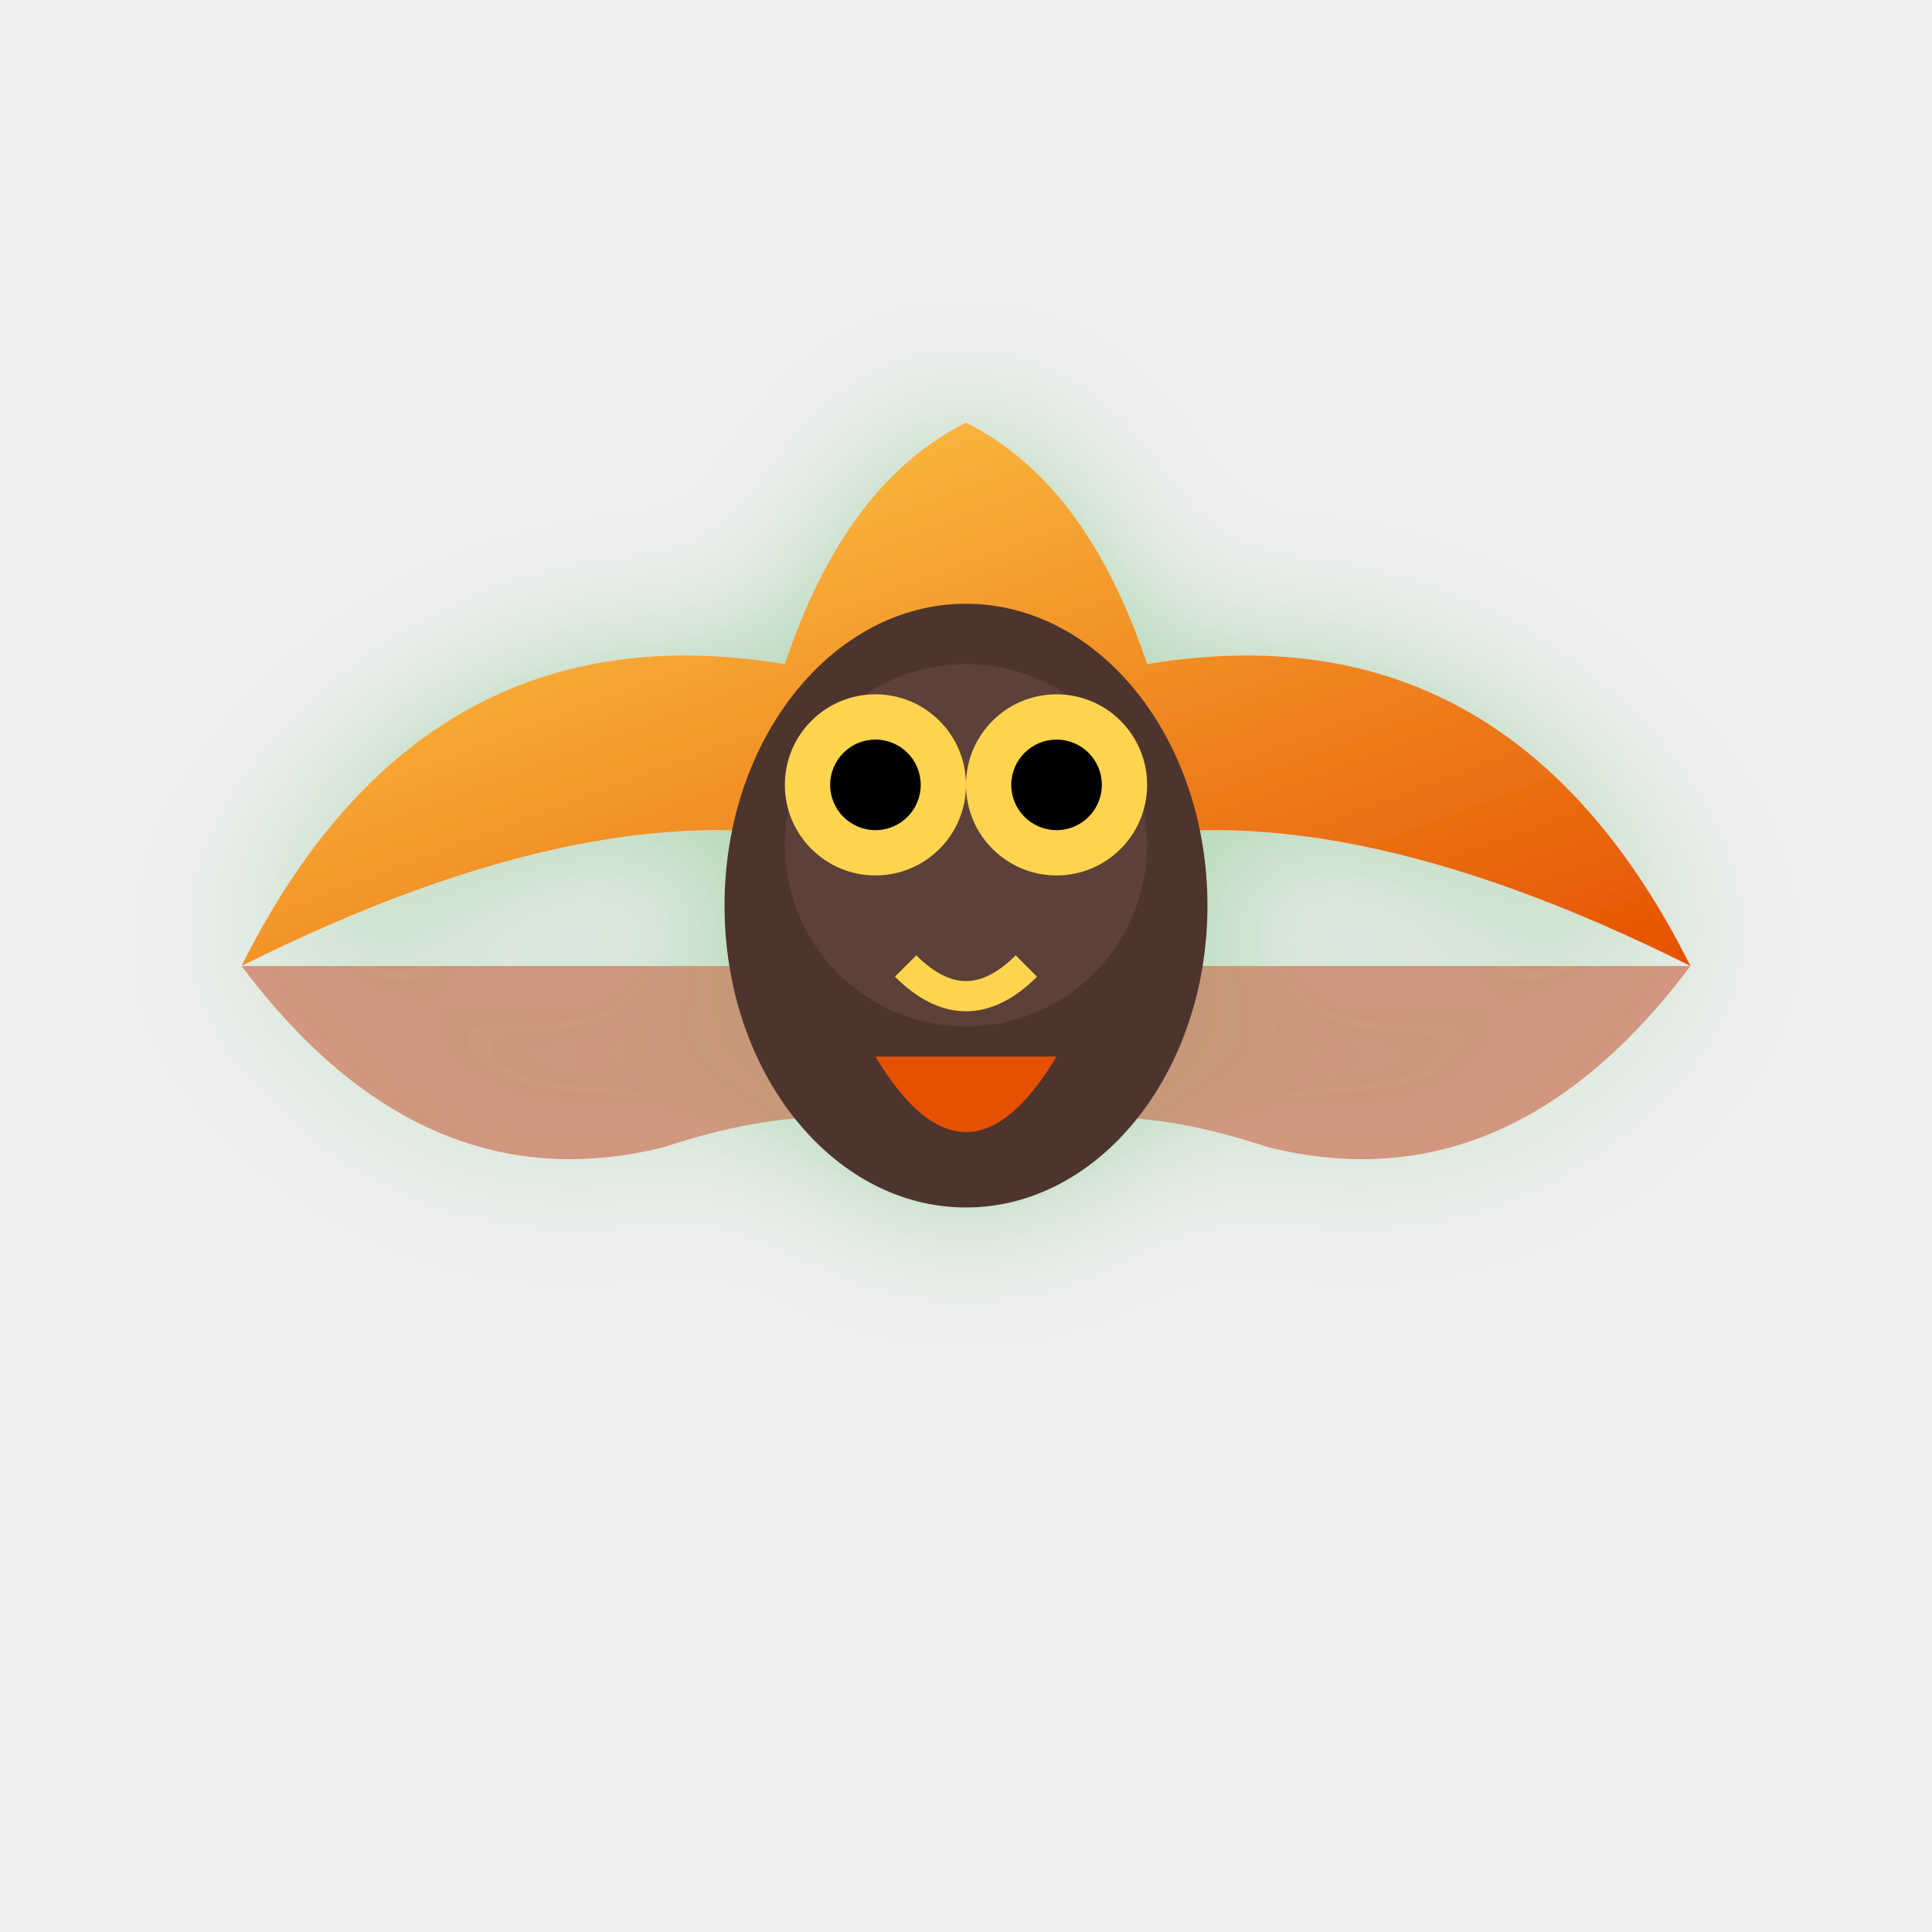
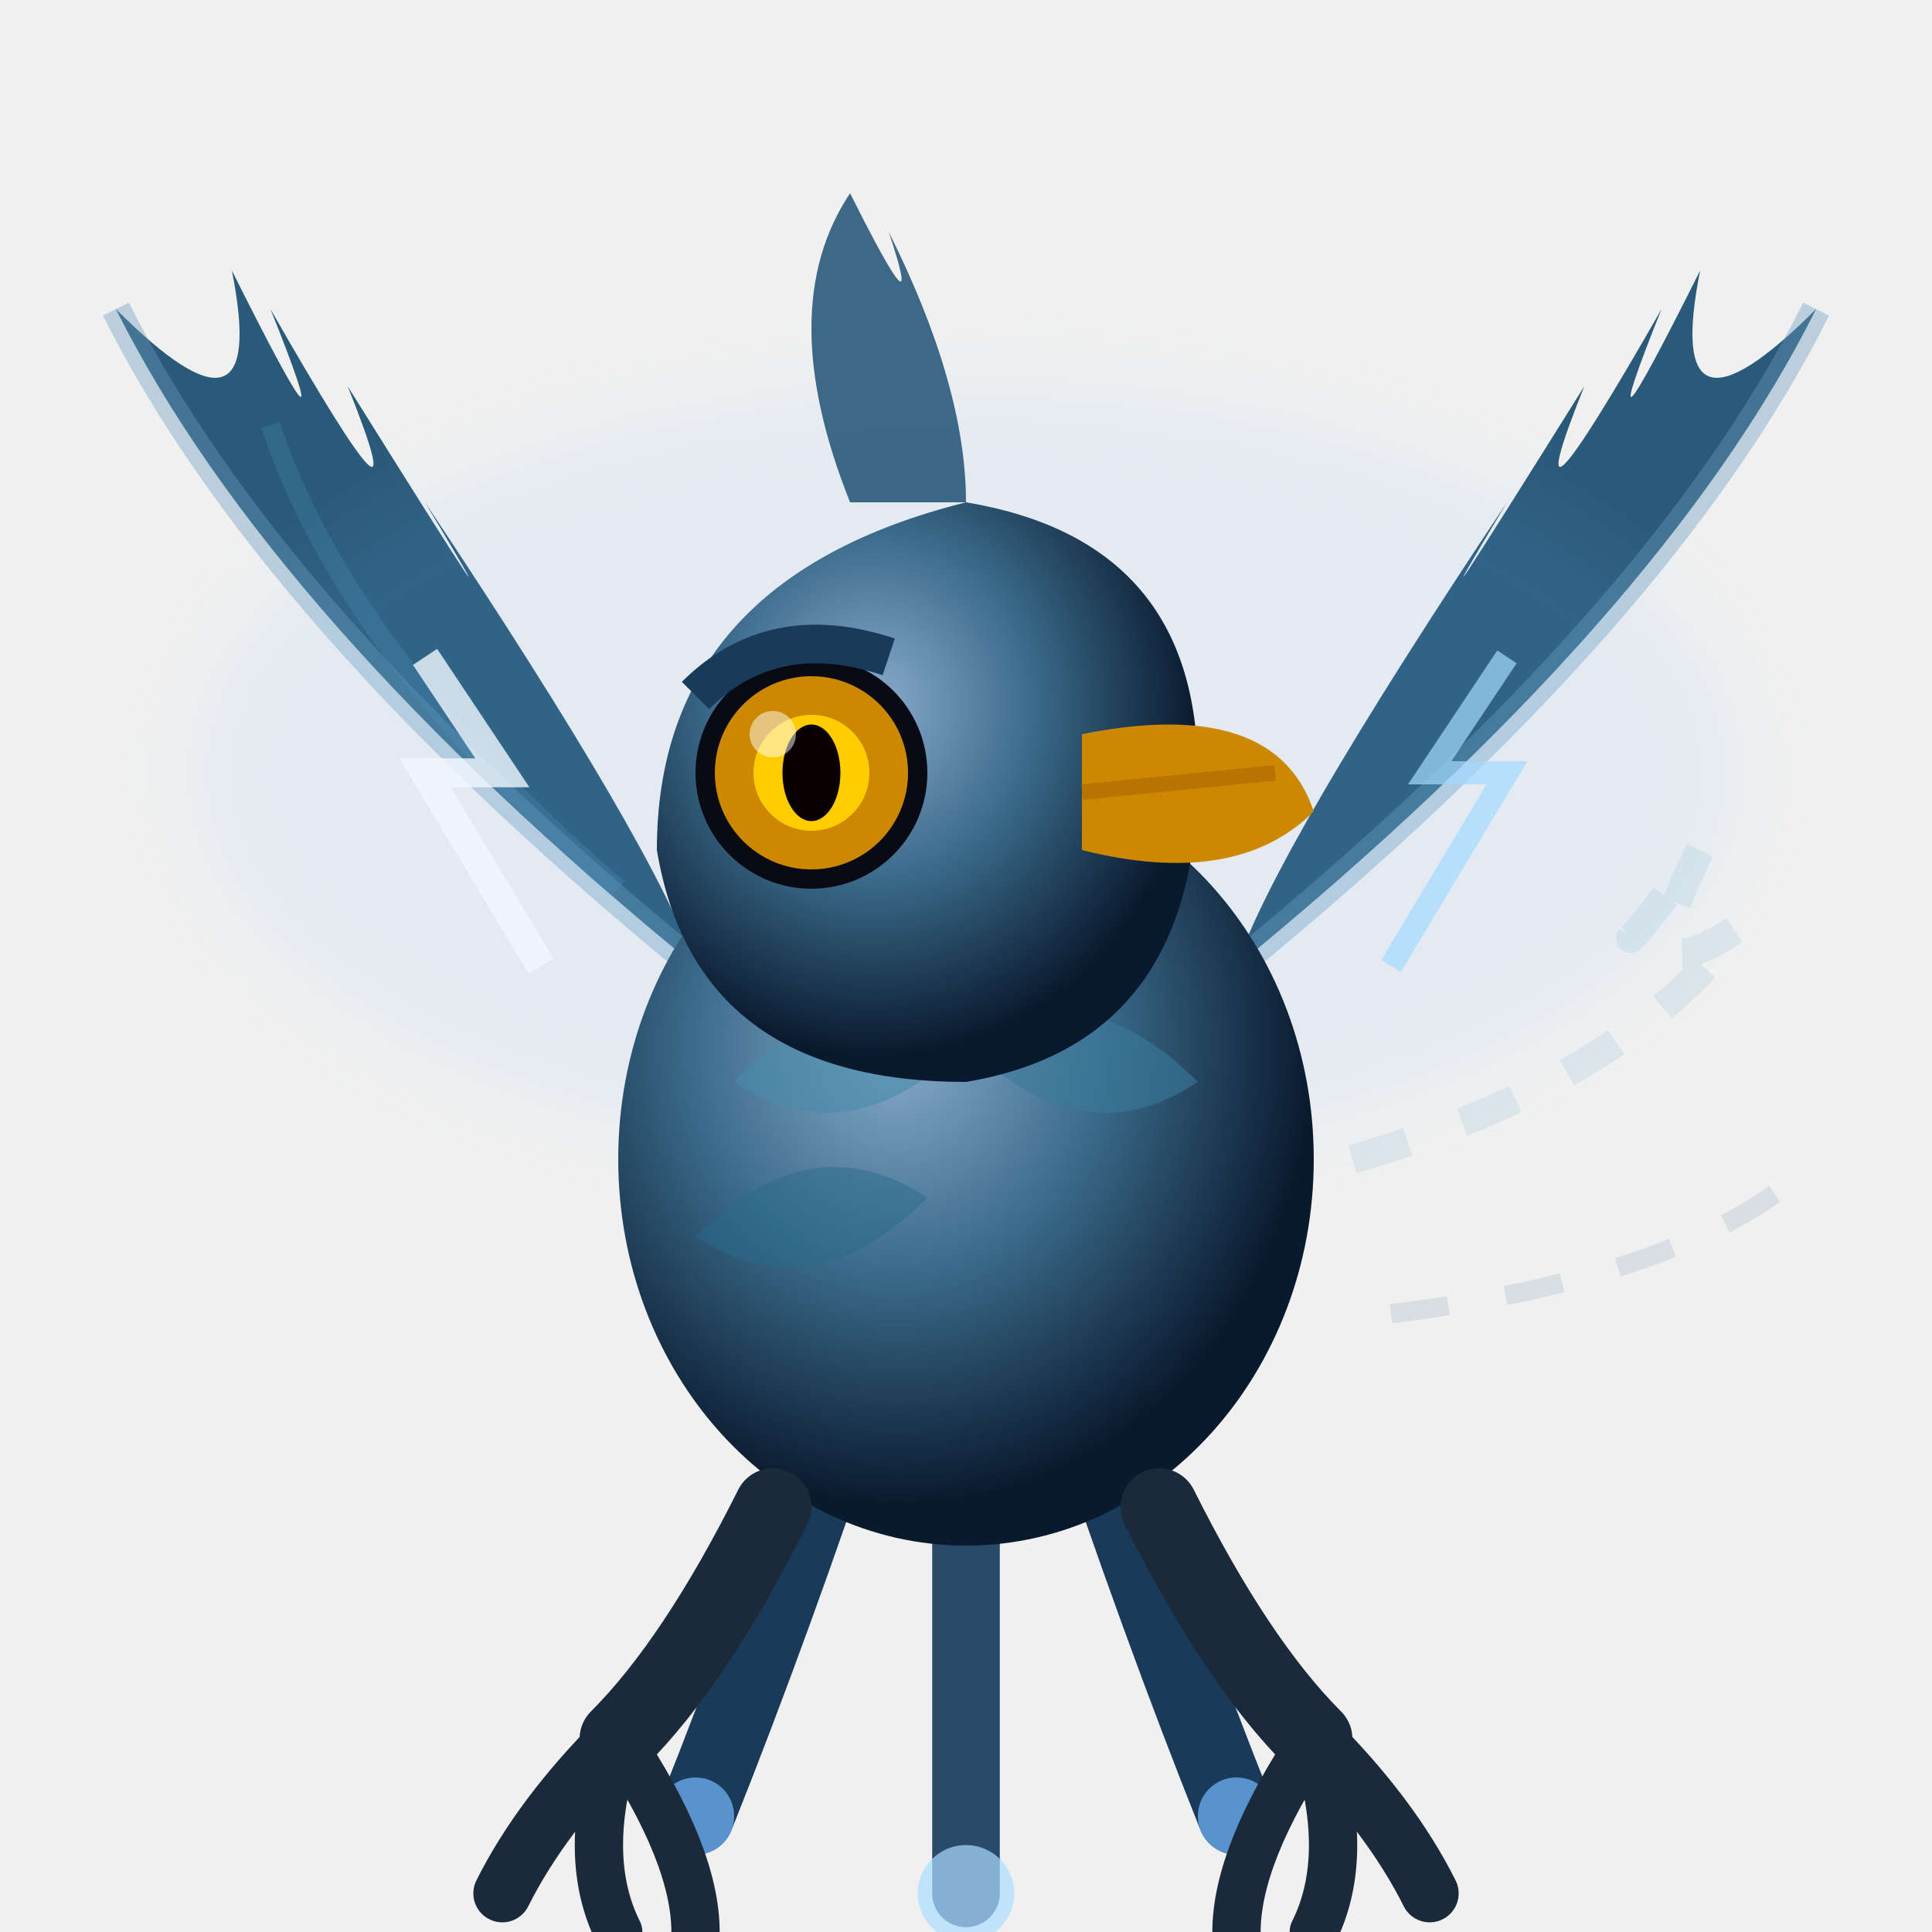
- <svg xmlns="http://www.w3.org/2000/svg" viewBox="0 0 64 64" width="64" height="64">
+ <svg xmlns="http://www.w3.org/2000/svg" viewBox="0 0 100 100">
  <defs>
-     <filter id="shadow" x="-20%" y="-20%" width="140%" height="140%">
-       <feDropShadow dx="0" dy="1.5" stdDeviation="1.5" flood-opacity="0.35" />
+     <radialGradient id="hawkbody" cx="40%" cy="35%" r="60%">
+       <stop offset="0%" stop-color="#8aabcc" />
+       <stop offset="50%" stop-color="#3a6a8a" />
+       <stop offset="100%" stop-color="#0a1a2e" />
+     </radialGradient>
+     <filter id="hawkglow">
+       <feGaussianBlur stdDeviation="2" />
    </filter>
  </defs>
-   <defs>
-     <filter id="glow" x="-40%" y="-40%" width="180%" height="180%">
-       <feGaussianBlur stdDeviation="2.5" result="blur" />
-       <feFlood flood-color="#66bb6a" flood-opacity="0.5" result="color" />
-       <feComposite in="color" in2="blur" operator="in" result="glow" />
-       <feMerge>
-         <feMergeNode in="glow" />
-         <feMergeNode in="SourceGraphic" />
-       </feMerge>
-     </filter>
-     <linearGradient id="hawk" x1="0" y1="0" x2="1" y2="1">
-       <stop offset="0%" stop-color="#ffd54f" />
-       <stop offset="100%" stop-color="#e65100" />
-     </linearGradient>
-   </defs>
-   <g filter="url(#glow)">
-     <path d="M8,32 Q14,20 26,22 Q28,16 32,14 Q36,16 38,22 Q50,20 56,32 Q44,26 36,28 Q32,22 32,28 Q32,22 28,28 Q20,26 8,32" fill="url(#hawk)" />
-     <path d="M8,32 Q14,40 22,38 Q28,36 32,38 Q36,36 42,38 Q50,40 56,32" fill="#bf360c" opacity="0.5" />
-     <ellipse cx="32" cy="30" rx="8" ry="10" fill="#4e342e" />
-     <ellipse cx="32" cy="28" rx="6" ry="6" fill="#5d4037" />
-     <circle cx="29" cy="26" r="3" fill="#ffd54f" />
-     <circle cx="35" cy="26" r="3" fill="#ffd54f" />
-     <circle cx="29" cy="26" r="1.5" fill="#000" />
-     <circle cx="35" cy="26" r="1.5" fill="#000" />
-     <path d="M30,32 Q32,34 34,32" stroke="#ffd54f" stroke-width="1" fill="none" />
-     <path d="M29,35 Q32,40 35,35" fill="#e65100" stroke="none" />
-   </g>
+   <path d="M70,60 Q84,56 90,48 Q84,52 88,44 Q82,52 86,46" stroke="#aaccdd" stroke-width="1.5" fill="none" opacity="0.3" stroke-dasharray="3,3" />
+   <path d="M72,68 Q88,66 94,60" stroke="#8aaabb" stroke-width="1" fill="none" opacity="0.25" stroke-dasharray="3,3" />
+   <path d="M36,50 Q14,32 6,16 Q14,24 12,14 Q18,26 14,16 Q22,30 18,20 Q28,36 22,26 Q34,44 36,50Z" fill="#2a5a7a" />
+   <path d="M36,50 Q14,32 6,16" stroke="#6a9abb" stroke-width="1.5" fill="none" opacity="0.4" />
+   <path d="M32,46 Q18,34 14,22" stroke="#4a8aaa" stroke-width="1" fill="none" opacity="0.3" />
+   <path d="M22,34 L26,40 L22,40 L28,50" stroke="#ffffff" stroke-width="1.5" fill="none" opacity="0.8" />
+   <path d="M64,50 Q86,32 94,16 Q86,24 88,14 Q82,26 86,16 Q78,30 82,20 Q72,36 78,26 Q66,44 64,50Z" fill="#2a5a7a" />
+   <path d="M64,50 Q86,32 94,16" stroke="#6a9abb" stroke-width="1.5" fill="none" opacity="0.4" />
+   <path d="M78,34 L74,40 L78,40 L72,50" stroke="#aaddff" stroke-width="1.2" fill="none" opacity="0.7" />
+   <ellipse cx="50" cy="40" rx="40" ry="20" fill="#74b9ff" opacity="0.1" filter="url(#hawkglow)" />
+   <path d="M44,72 Q40,84 36,94" stroke="#1a3a5a" stroke-width="4" fill="none" stroke-linecap="round" />
+   <path d="M50,74 Q50,86 50,98" stroke="#2a4a6a" stroke-width="3.5" fill="none" stroke-linecap="round" />
+   <path d="M56,72 Q60,84 64,94" stroke="#1a3a5a" stroke-width="4" fill="none" stroke-linecap="round" />
+   <circle cx="36" cy="94" r="2" fill="#74b9ff" opacity="0.7" />
+   <circle cx="50" cy="98" r="2.5" fill="#aaddff" opacity="0.7" />
+   <circle cx="64" cy="94" r="2" fill="#74b9ff" opacity="0.7" />
+   <ellipse cx="50" cy="60" rx="18" ry="20" fill="url(#hawkbody)" />
+   <path d="M38,56 Q44,50 50,54 Q44,60 38,56Z" fill="#4a8aaa" opacity="0.6" />
+   <path d="M50,54 Q56,50 62,56 Q56,60 50,54Z" fill="#3a7a9a" opacity="0.6" />
+   <path d="M36,64 Q42,58 48,62 Q42,68 36,64Z" fill="#2a6a8a" opacity="0.5" />
+   <path d="M40,78 Q36,86 32,90" stroke="#1a2a3a" stroke-width="4" fill="none" stroke-linecap="round" />
+   <path d="M32,90 Q28,94 26,98" stroke="#1a2a3a" stroke-width="3" fill="none" stroke-linecap="round" />
+   <path d="M32,90 Q30,96 32,100" stroke="#1a2a3a" stroke-width="2.5" fill="none" stroke-linecap="round" />
+   <path d="M32,90 Q36,96 36,100" stroke="#1a2a3a" stroke-width="2.5" fill="none" stroke-linecap="round" />
+   <path d="M60,78 Q64,86 68,90" stroke="#1a2a3a" stroke-width="4" fill="none" stroke-linecap="round" />
+   <path d="M68,90 Q72,94 74,98" stroke="#1a2a3a" stroke-width="3" fill="none" stroke-linecap="round" />
+   <path d="M68,90 Q70,96 68,100" stroke="#1a2a3a" stroke-width="2.5" fill="none" stroke-linecap="round" />
+   <path d="M68,90 Q64,96 64,100" stroke="#1a2a3a" stroke-width="2.5" fill="none" stroke-linecap="round" />
+   <path d="M34,44 Q34,30 50,26 Q62,28 62,40 Q62,54 50,56 Q36,56 34,44Z" fill="url(#hawkbody)" />
+   <path d="M44,26 Q40,16 44,10 Q48,18 46,12 Q50,20 50,26" fill="#2a5a7a" opacity="0.9" />
+   <circle cx="42" cy="40" r="6" fill="#0a0a14" />
+   <circle cx="42" cy="40" r="5" fill="#cc8800" />
+   <circle cx="42" cy="40" r="3" fill="#ffcc00" />
+   <ellipse cx="42" cy="40" rx="1.5" ry="2.5" fill="#0a0000" />
+   <circle cx="40" cy="38" r="1.2" fill="#ffffff" opacity="0.5" />
+   <path d="M36,36 Q40,32 46,34" stroke="#1a3a5a" stroke-width="2" fill="none" />
+   <path d="M56,38 Q66,36 68,42 Q64,46 56,44Z" fill="#cc8800" />
+   <line x1="56" y1="41" x2="66" y2="40" stroke="#aa6600" stroke-width="0.8" opacity="0.6" />
</svg>
